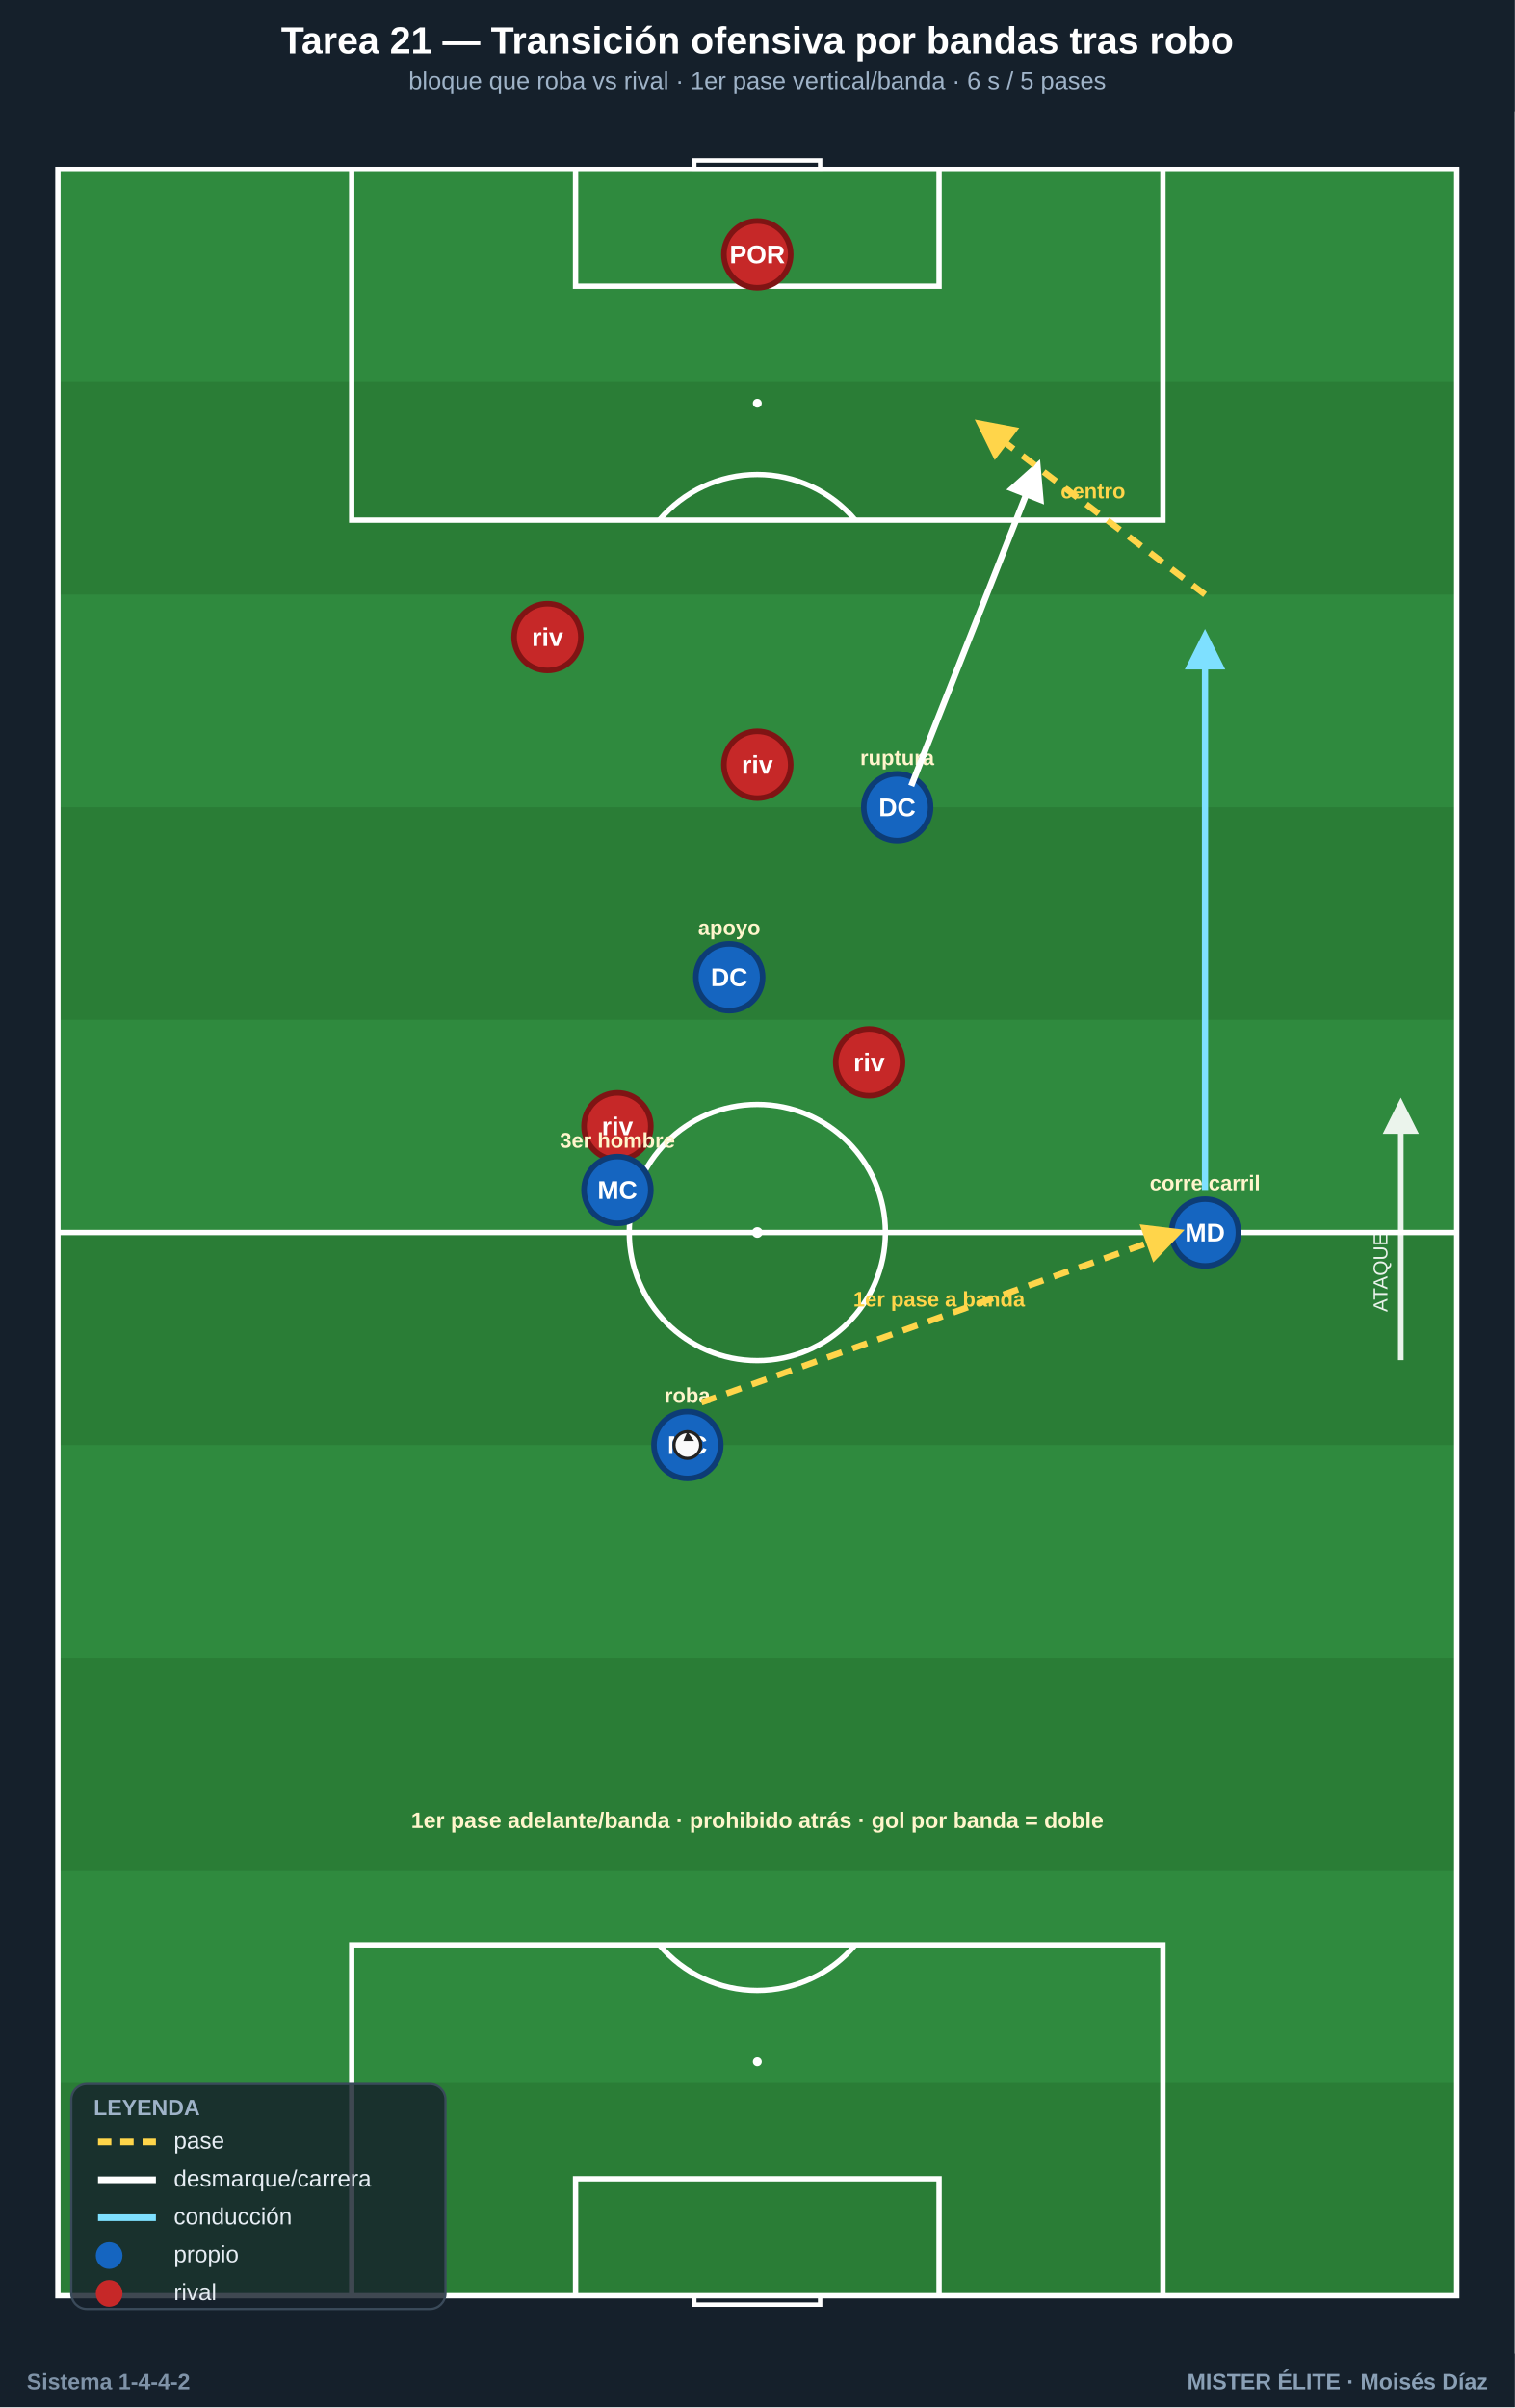
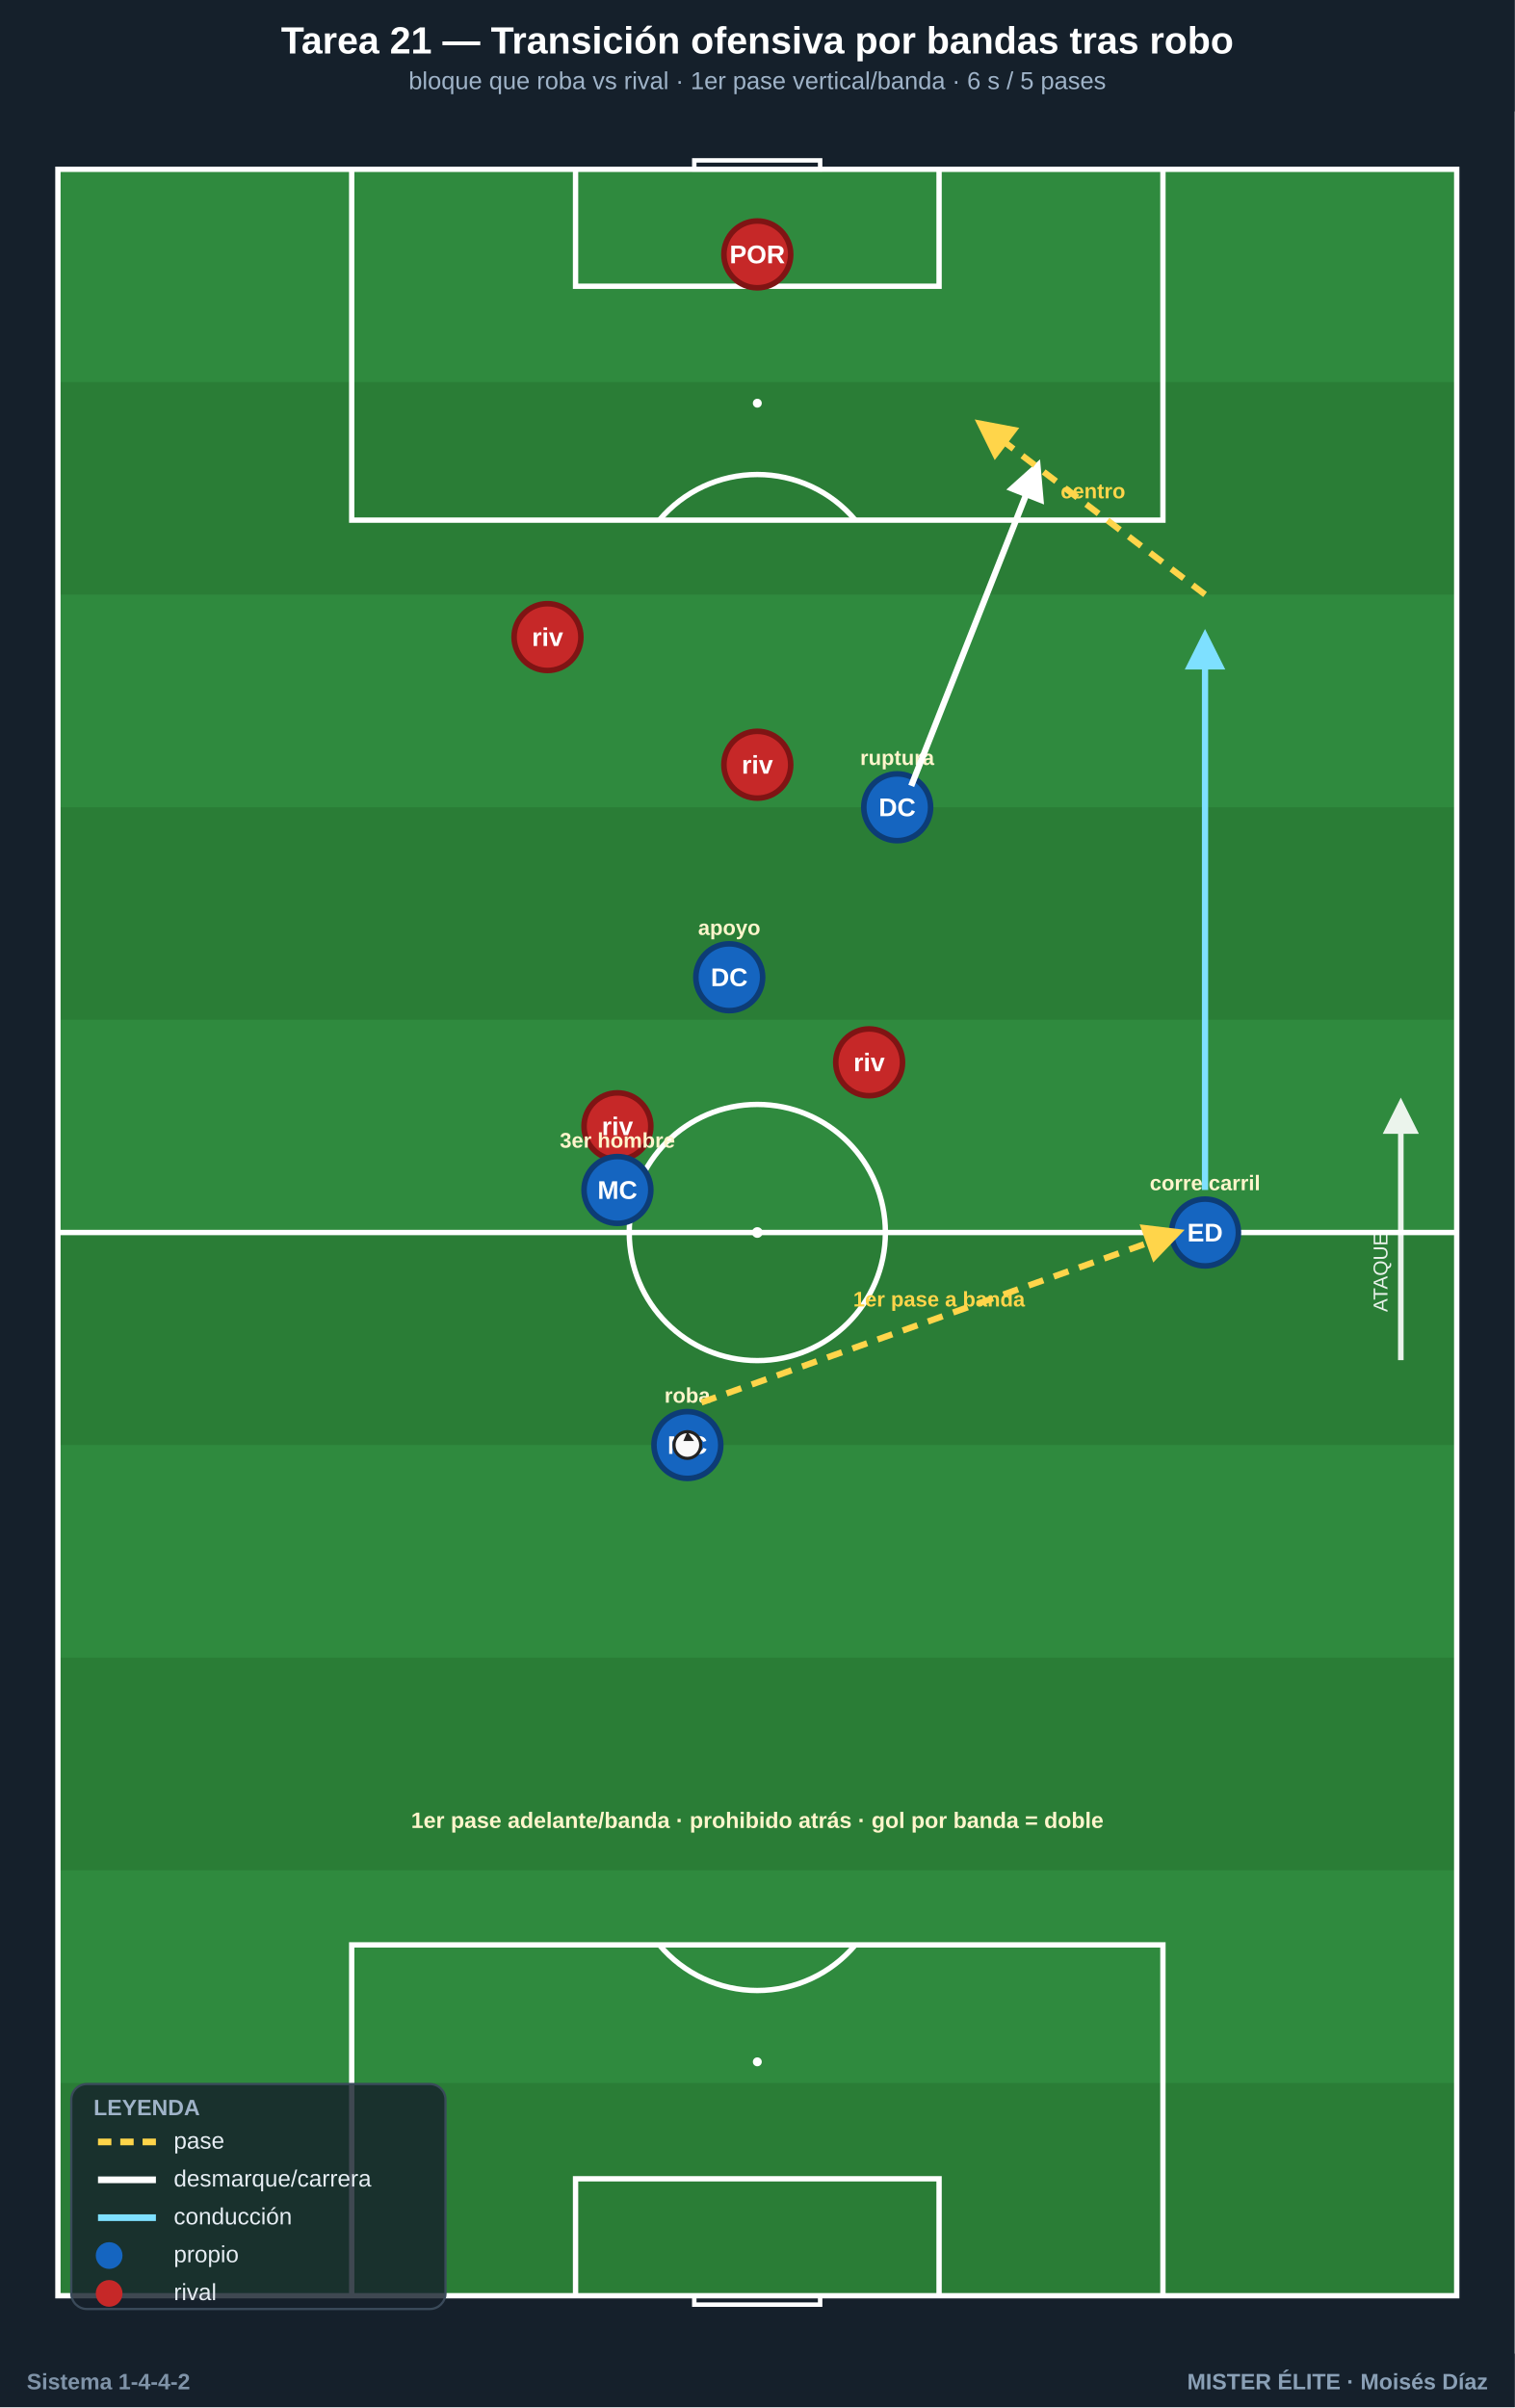
<svg xmlns="http://www.w3.org/2000/svg" viewBox="0 0 680 1081" width="680" height="1081" font-family="Segoe UI,Arial,sans-serif">
  <defs>
    <linearGradient id="sky" x1="0" y1="0" x2="0" y2="1">
      <stop offset="0" stop-color="#2f8a3e" />
      <stop offset="1" stop-color="#2b8139" />
    </linearGradient>
    <marker id="ah_pass" viewBox="0 0 10 10" refX="8" refY="5" markerWidth="6.5" markerHeight="6.5" orient="auto-start-reverse">
      <path d="M0,0 L10,5 L0,10 z" fill="#ffd54a" />
    </marker>
    <marker id="ah_run" viewBox="0 0 10 10" refX="8" refY="5" markerWidth="6.5" markerHeight="6.5" orient="auto-start-reverse">
      <path d="M0,0 L10,5 L0,10 z" fill="#ffffff" />
    </marker>
    <marker id="ah_drive" viewBox="0 0 10 10" refX="8" refY="5" markerWidth="6.5" markerHeight="6.5" orient="auto-start-reverse">
      <path d="M0,0 L10,5 L0,10 z" fill="#7ee0ff" />
    </marker>
    <marker id="ah_white" viewBox="0 0 10 10" refX="8" refY="5" markerWidth="6.5" markerHeight="6.5" orient="auto-start-reverse">
      <path d="M0,0 L10,5 L0,10 z" fill="#ffffff" />
    </marker>
  </defs>
  <rect x="0.0" y="0.0" width="680.0" height="1080.6" fill="#15202b" />
  <rect x="26.0" y="76.0" width="628.0" height="96.0" fill="#2f8a3e" />
  <rect x="26.0" y="171.5" width="628.0" height="96.0" fill="#2a7d36" />
  <rect x="26.0" y="266.9" width="628.0" height="96.0" fill="#2f8a3e" />
  <rect x="26.0" y="362.4" width="628.0" height="96.0" fill="#2a7d36" />
  <rect x="26.0" y="457.8" width="628.0" height="96.0" fill="#2f8a3e" />
  <rect x="26.0" y="553.3" width="628.0" height="96.0" fill="#2a7d36" />
  <rect x="26.0" y="648.7" width="628.0" height="96.0" fill="#2f8a3e" />
  <rect x="26.0" y="744.2" width="628.0" height="96.0" fill="#2a7d36" />
  <rect x="26.0" y="839.6" width="628.0" height="96.0" fill="#2f8a3e" />
  <rect x="26.0" y="935.1" width="628.0" height="96.0" fill="#2a7d36" />
  <rect x="26.0" y="76.0" width="628.0" height="954.6" fill="none" stroke="#ffffff" stroke-width="2.4" />
  <line x1="26.0" y1="553.3" x2="654.0" y2="553.3" stroke="#ffffff" stroke-width="2.4" opacity="1" />
  <circle cx="340.0" cy="553.3" r="57.5" fill="none" stroke="#ffffff" stroke-width="2.4" />
  <circle cx="340.0" cy="553.3" r="2.4" fill="#ffffff" />
  <path d="M157.9,76.0 L157.9,233.5 L522.1,233.5 L522.1,76.0" fill="none" stroke="#ffffff" stroke-width="2.4" />
  <path d="M258.4,76.0 L258.4,128.5 L421.6,128.5 L421.6,76.0" fill="none" stroke="#ffffff" stroke-width="2.4" />
  <circle cx="340.0" cy="181.0" r="2.0" fill="#ffffff" />
  <rect x="311.7" y="72.0" width="56.5" height="4" fill="none" stroke="#ffffff" stroke-width="2" />
  <path d="M296.0,233.5 A57.5,57.5 0 0 1 384.0,233.5" fill="none" stroke="#ffffff" stroke-width="2.4" />
  <path d="M157.9,1030.6 L157.9,873.1 L522.1,873.1 L522.1,1030.6" fill="none" stroke="#ffffff" stroke-width="2.4" />
  <path d="M258.4,1030.6 L258.4,978.1 L421.6,978.1 L421.6,1030.6" fill="none" stroke="#ffffff" stroke-width="2.4" />
  <circle cx="340.0" cy="925.6" r="2.0" fill="#ffffff" />
  <rect x="311.7" y="1030.6" width="56.5" height="4" fill="none" stroke="#ffffff" stroke-width="2" />
  <path d="M296.0,873.1 A57.5,57.5 0 0 0 384.0,873.1" fill="none" stroke="#ffffff" stroke-width="2.4" />
  <rect x="0.0" y="0.0" width="680.0" height="50.0" fill="#15202b" />
  <text x="340.0" y="24.0" font-family="Segoe UI,Arial,sans-serif" font-size="17" font-weight="800" fill="#ffffff" text-anchor="middle">Tarea 21 — Transición ofensiva por bandas tras robo</text>
  <text x="340.0" y="40.0" font-family="Segoe UI,Arial,sans-serif" font-size="11" font-weight="500" fill="#9fb3c8" text-anchor="middle">bloque que roba vs rival · 1er pase vertical/banda · 6 s / 5 pases</text>
  <rect x="0.0" y="1056.6" width="680.0" height="24.0" fill="#15202b" />
  <text x="668.0" y="1072.6" font-family="Segoe UI,Arial,sans-serif" font-size="10" font-weight="700" fill="#8aa0b6" text-anchor="end">MISTER ÉLITE · Moisés Díaz</text>
  <text x="12.0" y="1072.6" font-family="Segoe UI,Arial,sans-serif" font-size="10" font-weight="600" fill="#7f93a8" text-anchor="start">Sistema 1-4-4-2</text>
  <g opacity="0.9">
    <line x1="628.9" y1="610.6" x2="628.9" y2="496.0" stroke="#ffffff" stroke-width="2.5" marker-end="url(#ah_white)" />
    <text x="622.9" y="553.3" font-family="Segoe UI,Arial" font-size="9" fill="#ffffff" text-anchor="end" transform="rotate(-90 622.9 553.3)">ATAQUE</text>
  </g>
  <g>
    <circle cx="340.0" cy="114.2" r="15" fill="#c62828" stroke="#7f1414" stroke-width="2.5" />
    <text x="340.0" y="118.2" font-family="Segoe UI,Arial" font-size="11.5" font-weight="800" fill="#fff" text-anchor="middle">POR</text>
  </g>
  <g>
    <circle cx="308.6" cy="648.7" r="15" fill="#1565c0" stroke="#0d3c75" stroke-width="2.5" />
    <text x="308.6" y="652.7" font-family="Segoe UI,Arial" font-size="11.5" font-weight="800" fill="#fff" text-anchor="middle">MC</text>
  </g>
  <text x="308.6" y="629.7" font-family="Segoe UI,Arial,sans-serif" font-size="9.5" font-weight="600" fill="#fff5cc" text-anchor="middle">roba</text>
  <circle cx="308.6" cy="648.7" r="6.0" fill="#fafafa" stroke="#222" stroke-width="1.4" />
  <path d="M308.6,642.7 l3.0,4.2 l-4.8,0 z" fill="#222" />
  <g>
    <circle cx="277.2" cy="505.6" r="15" fill="#c62828" stroke="#7f1414" stroke-width="2.5" />
    <text x="277.2" y="509.6" font-family="Segoe UI,Arial" font-size="11.5" font-weight="800" fill="#fff" text-anchor="middle">riv</text>
  </g>
  <g>
    <circle cx="390.2" cy="476.9" r="15" fill="#c62828" stroke="#7f1414" stroke-width="2.5" />
    <text x="390.2" y="480.9" font-family="Segoe UI,Arial" font-size="11.5" font-weight="800" fill="#fff" text-anchor="middle">riv</text>
  </g>
  <g>
    <circle cx="340.0" cy="343.3" r="15" fill="#c62828" stroke="#7f1414" stroke-width="2.5" />
    <text x="340.0" y="347.3" font-family="Segoe UI,Arial" font-size="11.5" font-weight="800" fill="#fff" text-anchor="middle">riv</text>
  </g>
  <g>
    <circle cx="245.8" cy="286.0" r="15" fill="#c62828" stroke="#7f1414" stroke-width="2.5" />
    <text x="245.8" y="290.0" font-family="Segoe UI,Arial" font-size="11.5" font-weight="800" fill="#fff" text-anchor="middle">riv</text>
  </g>
  <g>
    <circle cx="541.0" cy="553.3" r="15" fill="#1565c0" stroke="#0d3c75" stroke-width="2.5" />
-     <text x="541.0" y="557.3" font-family="Segoe UI,Arial" font-size="11.5" font-weight="800" fill="#fff" text-anchor="middle">MD</text>
+     <text x="541.0" y="557.3" font-family="Segoe UI,Arial" font-size="11.5" font-weight="800" fill="#fff" text-anchor="middle">ED</text>
  </g>
  <text x="541.0" y="534.3" font-family="Segoe UI,Arial,sans-serif" font-size="9.5" font-weight="600" fill="#fff5cc" text-anchor="middle">corre carril</text>
  <g>
    <circle cx="327.4" cy="438.7" r="15" fill="#1565c0" stroke="#0d3c75" stroke-width="2.5" />
    <text x="327.4" y="442.7" font-family="Segoe UI,Arial" font-size="11.5" font-weight="800" fill="#fff" text-anchor="middle">DC</text>
  </g>
  <text x="327.4" y="419.7" font-family="Segoe UI,Arial,sans-serif" font-size="9.5" font-weight="600" fill="#fff5cc" text-anchor="middle">apoyo</text>
  <g>
    <circle cx="402.8" cy="362.4" r="15" fill="#1565c0" stroke="#0d3c75" stroke-width="2.5" />
    <text x="402.8" y="366.4" font-family="Segoe UI,Arial" font-size="11.5" font-weight="800" fill="#fff" text-anchor="middle">DC</text>
  </g>
  <text x="402.8" y="343.4" font-family="Segoe UI,Arial,sans-serif" font-size="9.5" font-weight="600" fill="#fff5cc" text-anchor="middle">ruptura</text>
  <g>
    <circle cx="277.2" cy="534.2" r="15" fill="#1565c0" stroke="#0d3c75" stroke-width="2.5" />
    <text x="277.2" y="538.2" font-family="Segoe UI,Arial" font-size="11.5" font-weight="800" fill="#fff" text-anchor="middle">MC</text>
  </g>
  <text x="277.2" y="515.2" font-family="Segoe UI,Arial,sans-serif" font-size="9.5" font-weight="600" fill="#fff5cc" text-anchor="middle">3er hombre</text>
  <line x1="314.9" y1="629.6" x2="528.4" y2="553.3" stroke="#ffd54a" stroke-width="2.8" stroke-dasharray="7 5" marker-end="url(#ah_pass)" />
  <text x="421.6" y="586.5" font-family="Segoe UI,Arial,sans-serif" font-size="9.5" font-weight="700" fill="#ffd54a" text-anchor="middle">1er pase a banda</text>
  <line x1="541.0" y1="534.2" x2="541.0" y2="286.0" stroke="#7ee0ff" stroke-width="2.8" marker-end="url(#ah_drive)" />
  <line x1="409.1" y1="352.8" x2="465.6" y2="209.6" stroke="#ffffff" stroke-width="2.8" marker-end="url(#ah_run)" />
  <line x1="541.0" y1="266.9" x2="440.5" y2="190.5" stroke="#ffd54a" stroke-width="2.8" stroke-dasharray="7 5" marker-end="url(#ah_pass)" />
  <text x="490.7" y="223.7" font-family="Segoe UI,Arial,sans-serif" font-size="9.5" font-weight="700" fill="#ffd54a" text-anchor="middle">centro</text>
  <text x="340.0" y="820.6" font-family="Segoe UI,Arial,sans-serif" font-size="10" font-weight="600" fill="#fff5cc" text-anchor="middle">1er pase adelante/banda · prohibido atrás · gol por banda = doble</text>
  <g>
    <rect x="32" y="935.56" width="168" height="101" rx="7" fill="#15202b" fill-opacity="0.82" stroke="#3a4a5a" stroke-width="1" />
    <text x="42" y="949.56" font-family="Segoe UI,Arial" font-size="10" font-weight="800" fill="#9fb3c8">LEYENDA</text>
    <line x1="44" y1="961.56" x2="70" y2="961.56" stroke="#ffd54a" stroke-width="3" stroke-dasharray="6 4" />
    <text x="78" y="964.56" font-family="Segoe UI,Arial" font-size="10.5" fill="#e6edf3">pase</text>
    <line x1="44" y1="978.56" x2="70" y2="978.56" stroke="#ffffff" stroke-width="3" />
    <text x="78" y="981.56" font-family="Segoe UI,Arial" font-size="10.5" fill="#e6edf3">desmarque/carrera</text>
    <line x1="44" y1="995.56" x2="70" y2="995.56" stroke="#7ee0ff" stroke-width="3" />
    <text x="78" y="998.56" font-family="Segoe UI,Arial" font-size="10.5" fill="#e6edf3">conducción</text>
    <circle cx="49" cy="1012.56" r="6" fill="#1565c0" />
    <text x="78" y="1015.56" font-family="Segoe UI,Arial" font-size="10.5" fill="#e6edf3">propio</text>
    <circle cx="49" cy="1029.56" r="6" fill="#c62828" />
    <text x="78" y="1032.56" font-family="Segoe UI,Arial" font-size="10.5" fill="#e6edf3">rival</text>
  </g>
</svg>
